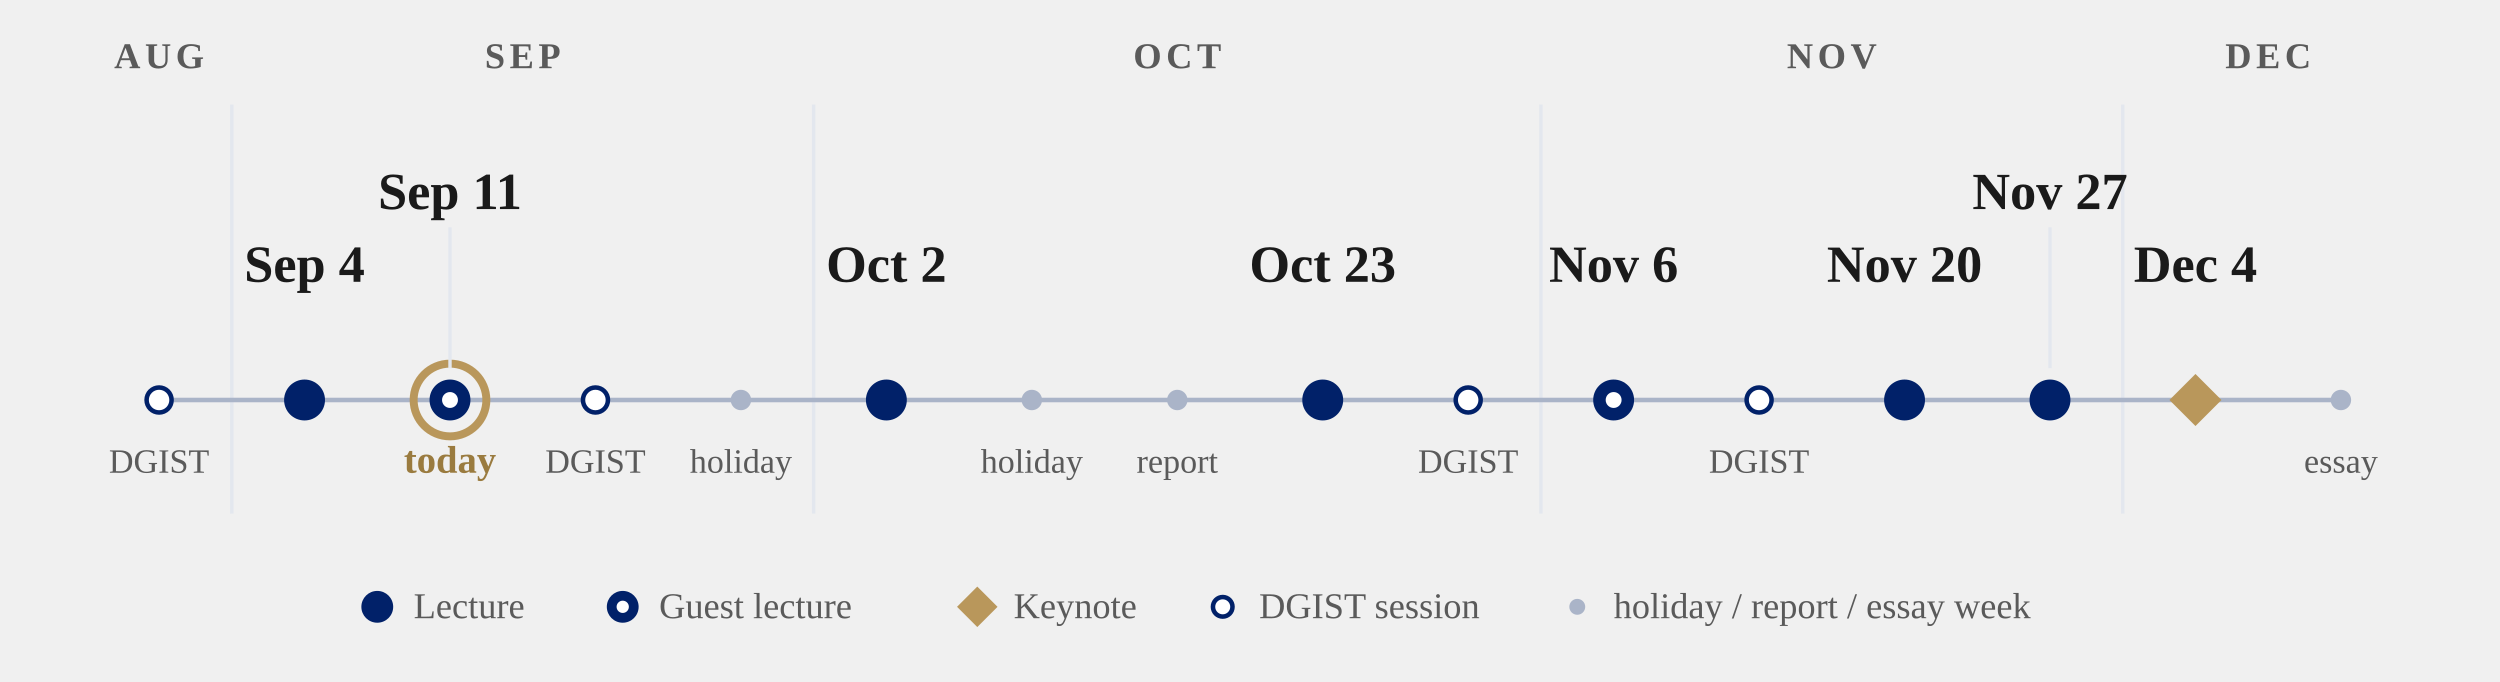
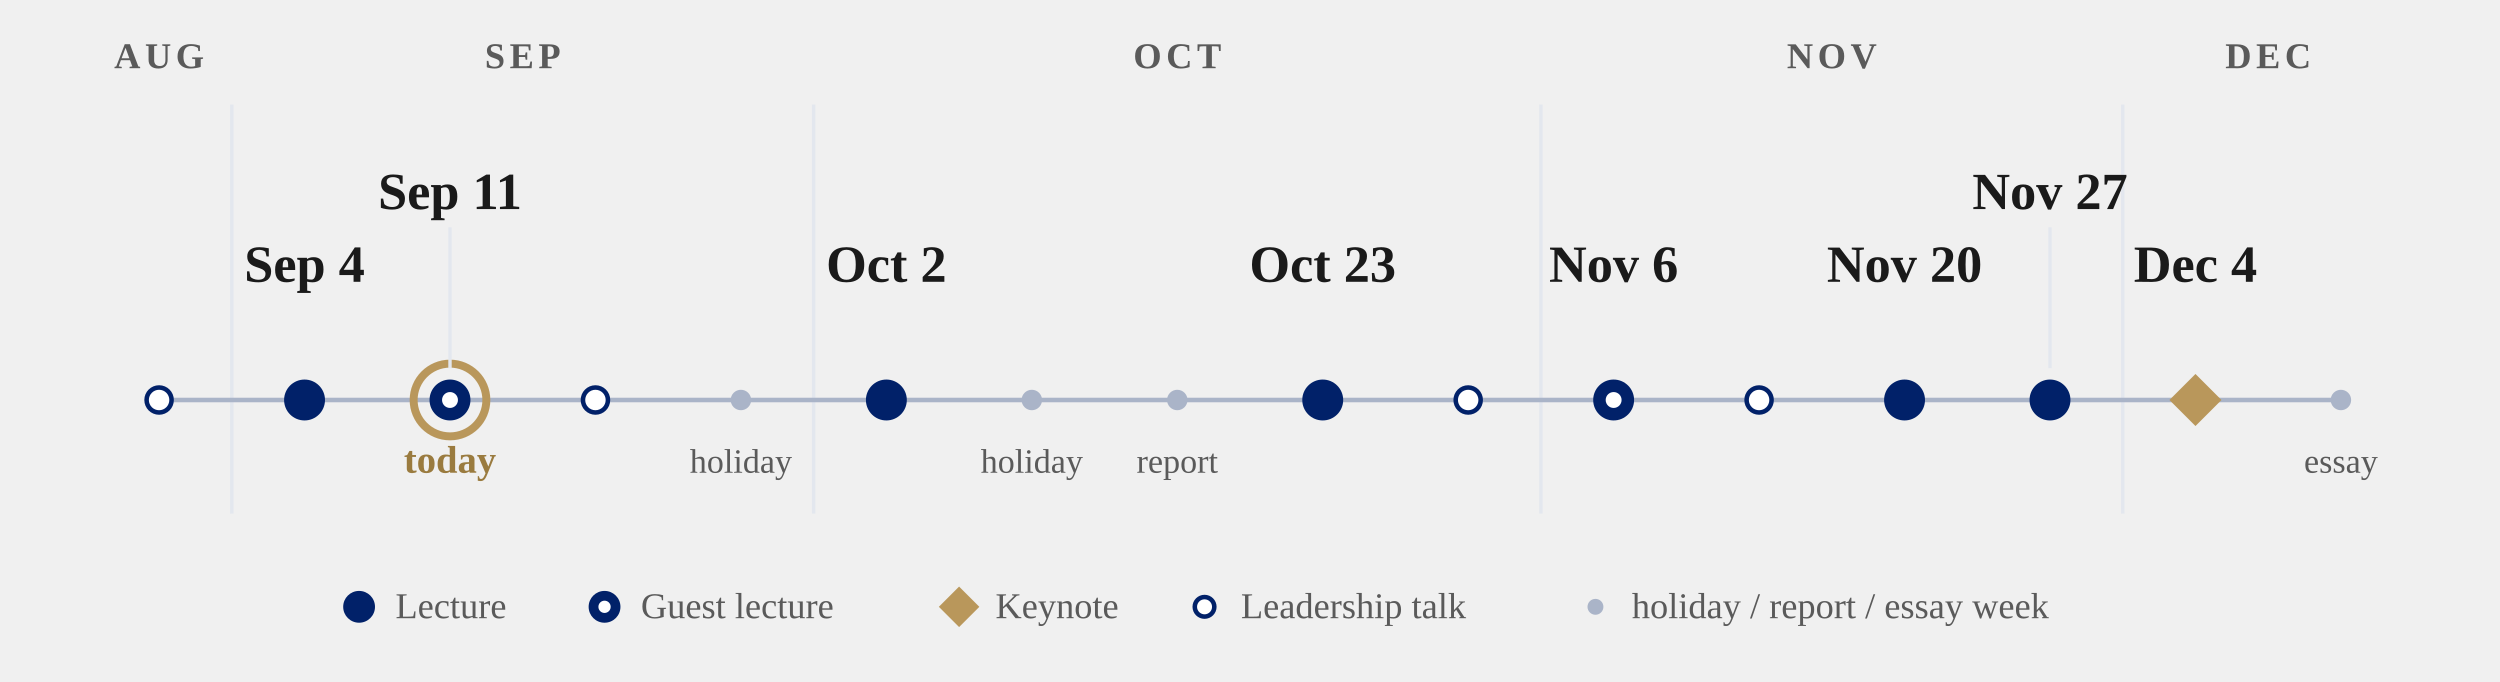
<svg xmlns="http://www.w3.org/2000/svg" viewBox="0 0 1100 300" class="semester-map-svg" role="img" aria-label="Semester timeline, week 03 highlighted" style="font-family:inherit">
  <text x="70.0" y="30" font-size="16" font-weight="600" letter-spacing="2" text-anchor="middle" fill="#5a5a5a" class="month">AUG</text>
  <text x="230.0" y="30" font-size="16" font-weight="600" letter-spacing="2" text-anchor="middle" fill="#5a5a5a" class="month">SEP</text>
  <text x="518.0" y="30" font-size="16" font-weight="600" letter-spacing="2" text-anchor="middle" fill="#5a5a5a" class="month">OCT</text>
  <text x="806.0" y="30" font-size="16" font-weight="600" letter-spacing="2" text-anchor="middle" fill="#5a5a5a" class="month">NOV</text>
  <text x="998.0" y="30" font-size="16" font-weight="600" letter-spacing="2" text-anchor="middle" fill="#5a5a5a" class="month">DEC</text>
  <line x1="102.0" y1="46" x2="102.0" y2="226" stroke="#e3e7ee" stroke-width="1.5" class="month-rule" />
  <line x1="358.0" y1="46" x2="358.0" y2="226" stroke="#e3e7ee" stroke-width="1.5" class="month-rule" />
  <line x1="678.0" y1="46" x2="678.0" y2="226" stroke="#e3e7ee" stroke-width="1.5" class="month-rule" />
  <line x1="934.0" y1="46" x2="934.0" y2="226" stroke="#e3e7ee" stroke-width="1.5" class="month-rule" />
  <line x1="70.0" y1="176" x2="1030.0" y2="176" stroke="#aab4c8" stroke-width="2" class="baseline" />
  <circle class="dot" cx="70.0" cy="176" r="5.5" fill="#fff" stroke="#012169" stroke-width="2" />
-   <text x="70.0" y="208" font-size="15" text-anchor="middle" fill="#5a5a5a" class="tag">DGIST</text>
  <circle class="dot" cx="134.0" cy="176" r="9.0" fill="#012169" />
  <text x="134.0" y="124" font-size="23" font-weight="700" text-anchor="middle" fill="#1a1a1a" class="date">Sep 4</text>
  <circle class="dot" cx="198.0" cy="176" r="9.0" fill="#012169" />
  <circle cx="198.0" cy="176" r="3.5" fill="#fff" />
  <circle cx="198.0" cy="176" r="16" fill="none" stroke="#B9975B" stroke-width="3.5" class="today-ring" />
  <text x="198.0" y="208" font-size="17" font-weight="700" text-anchor="middle" fill="#9A7B3F" class="today-tag">today</text>
  <line x1="198.0" y1="100" x2="198.0" y2="162" stroke="#e3e7ee" stroke-width="1.5" class="date-rule" />
  <text x="198.0" y="92" font-size="23" font-weight="700" text-anchor="middle" fill="#1a1a1a" class="date">Sep 11</text>
  <circle class="dot" cx="262.0" cy="176" r="5.5" fill="#fff" stroke="#012169" stroke-width="2" />
-   <text x="262.0" y="208" font-size="15" text-anchor="middle" fill="#5a5a5a" class="tag">DGIST</text>
  <circle class="dot" cx="326.0" cy="176" r="4.5" fill="#aab4c8" />
  <text x="326.0" y="208" font-size="15" text-anchor="middle" fill="#5a5a5a" class="tag">holiday</text>
  <circle class="dot" cx="390.0" cy="176" r="9.0" fill="#012169" />
  <text x="390.0" y="124" font-size="23" font-weight="700" text-anchor="middle" fill="#1a1a1a" class="date">Oct 2</text>
  <circle class="dot" cx="454.0" cy="176" r="4.5" fill="#aab4c8" />
  <text x="454.0" y="208" font-size="15" text-anchor="middle" fill="#5a5a5a" class="tag">holiday</text>
  <circle class="dot" cx="518.0" cy="176" r="4.5" fill="#aab4c8" />
  <text x="518.0" y="208" font-size="15" text-anchor="middle" fill="#5a5a5a" class="tag">report</text>
  <circle class="dot" cx="582.0" cy="176" r="9.0" fill="#012169" />
  <text x="582.0" y="124" font-size="23" font-weight="700" text-anchor="middle" fill="#1a1a1a" class="date">Oct 23</text>
  <circle class="dot" cx="646.0" cy="176" r="5.5" fill="#fff" stroke="#012169" stroke-width="2" />
-   <text x="646.0" y="208" font-size="15" text-anchor="middle" fill="#5a5a5a" class="tag">DGIST</text>
  <circle class="dot" cx="710.0" cy="176" r="9.0" fill="#012169" />
  <circle cx="710.0" cy="176" r="3.5" fill="#fff" />
  <text x="710.0" y="124" font-size="23" font-weight="700" text-anchor="middle" fill="#1a1a1a" class="date">Nov 6</text>
  <circle class="dot" cx="774.0" cy="176" r="5.5" fill="#fff" stroke="#012169" stroke-width="2" />
-   <text x="774.0" y="208" font-size="15" text-anchor="middle" fill="#5a5a5a" class="tag">DGIST</text>
  <circle class="dot" cx="838.0" cy="176" r="9.0" fill="#012169" />
  <text x="838.0" y="124" font-size="23" font-weight="700" text-anchor="middle" fill="#1a1a1a" class="date">Nov 20</text>
  <circle class="dot" cx="902.0" cy="176" r="9.0" fill="#012169" />
  <line x1="902.0" y1="100" x2="902.0" y2="162" stroke="#e3e7ee" stroke-width="1.5" class="date-rule" />
  <text x="902.0" y="92" font-size="23" font-weight="700" text-anchor="middle" fill="#1a1a1a" class="date">Nov 27</text>
  <rect class="dot" x="957.9" y="167.9" width="16.2" height="16.2" fill="#B9975B" transform="rotate(45 966.0 176)" />
  <text x="966.0" y="124" font-size="23" font-weight="700" text-anchor="middle" fill="#1a1a1a" class="date">Dec 4</text>
  <circle class="dot" cx="1030.0" cy="176" r="4.5" fill="#aab4c8" />
  <text x="1030.0" y="208" font-size="15" text-anchor="middle" fill="#5a5a5a" class="tag">essay</text>
-   <circle cx="166.0" cy="267" r="7.0" fill="#012169" />
-   <text x="182.0" y="272" font-size="16" fill="#5a5a5a" class="legend">Lecture</text>
-   <circle cx="274.0" cy="267" r="7.0" fill="#012169" />
-   <circle cx="274.0" cy="267" r="2.7" fill="#fff" />
-   <text x="290.0" y="272" font-size="16" fill="#5a5a5a" class="legend">Guest lecture</text>
-   <rect x="423.7" y="260.7" width="12.6" height="12.6" fill="#B9975B" transform="rotate(45 430.0 267)" />
-   <text x="446.0" y="272" font-size="16" fill="#5a5a5a" class="legend">Keynote</text>
-   <circle cx="538.0" cy="267" r="4.3" fill="#fff" stroke="#012169" stroke-width="2" />
-   <text x="554.0" y="272" font-size="16" fill="#5a5a5a" class="legend">DGIST session</text>
-   <circle cx="694.0" cy="267" r="3.5" fill="#aab4c8" />
-   <text x="710.0" y="272" font-size="16" fill="#5a5a5a" class="legend">holiday / report / essay week</text>
+   <circle cx="158.0" cy="267" r="7.0" fill="#012169" />
+   <text x="174.0" y="272" font-size="16" fill="#5a5a5a" class="legend">Lecture</text>
+   <circle cx="266.0" cy="267" r="7.0" fill="#012169" />
+   <circle cx="266.0" cy="267" r="2.7" fill="#fff" />
+   <text x="282.0" y="272" font-size="16" fill="#5a5a5a" class="legend">Guest lecture</text>
+   <rect x="415.7" y="260.7" width="12.6" height="12.6" fill="#B9975B" transform="rotate(45 422.0 267)" />
+   <text x="438.0" y="272" font-size="16" fill="#5a5a5a" class="legend">Keynote</text>
+   <circle cx="530.0" cy="267" r="4.3" fill="#fff" stroke="#012169" stroke-width="2" />
+   <text x="546.0" y="272" font-size="16" fill="#5a5a5a" class="legend">Leadership talk</text>
+   <circle cx="702.0" cy="267" r="3.5" fill="#aab4c8" />
+   <text x="718.0" y="272" font-size="16" fill="#5a5a5a" class="legend">holiday / report / essay week</text>
</svg>
